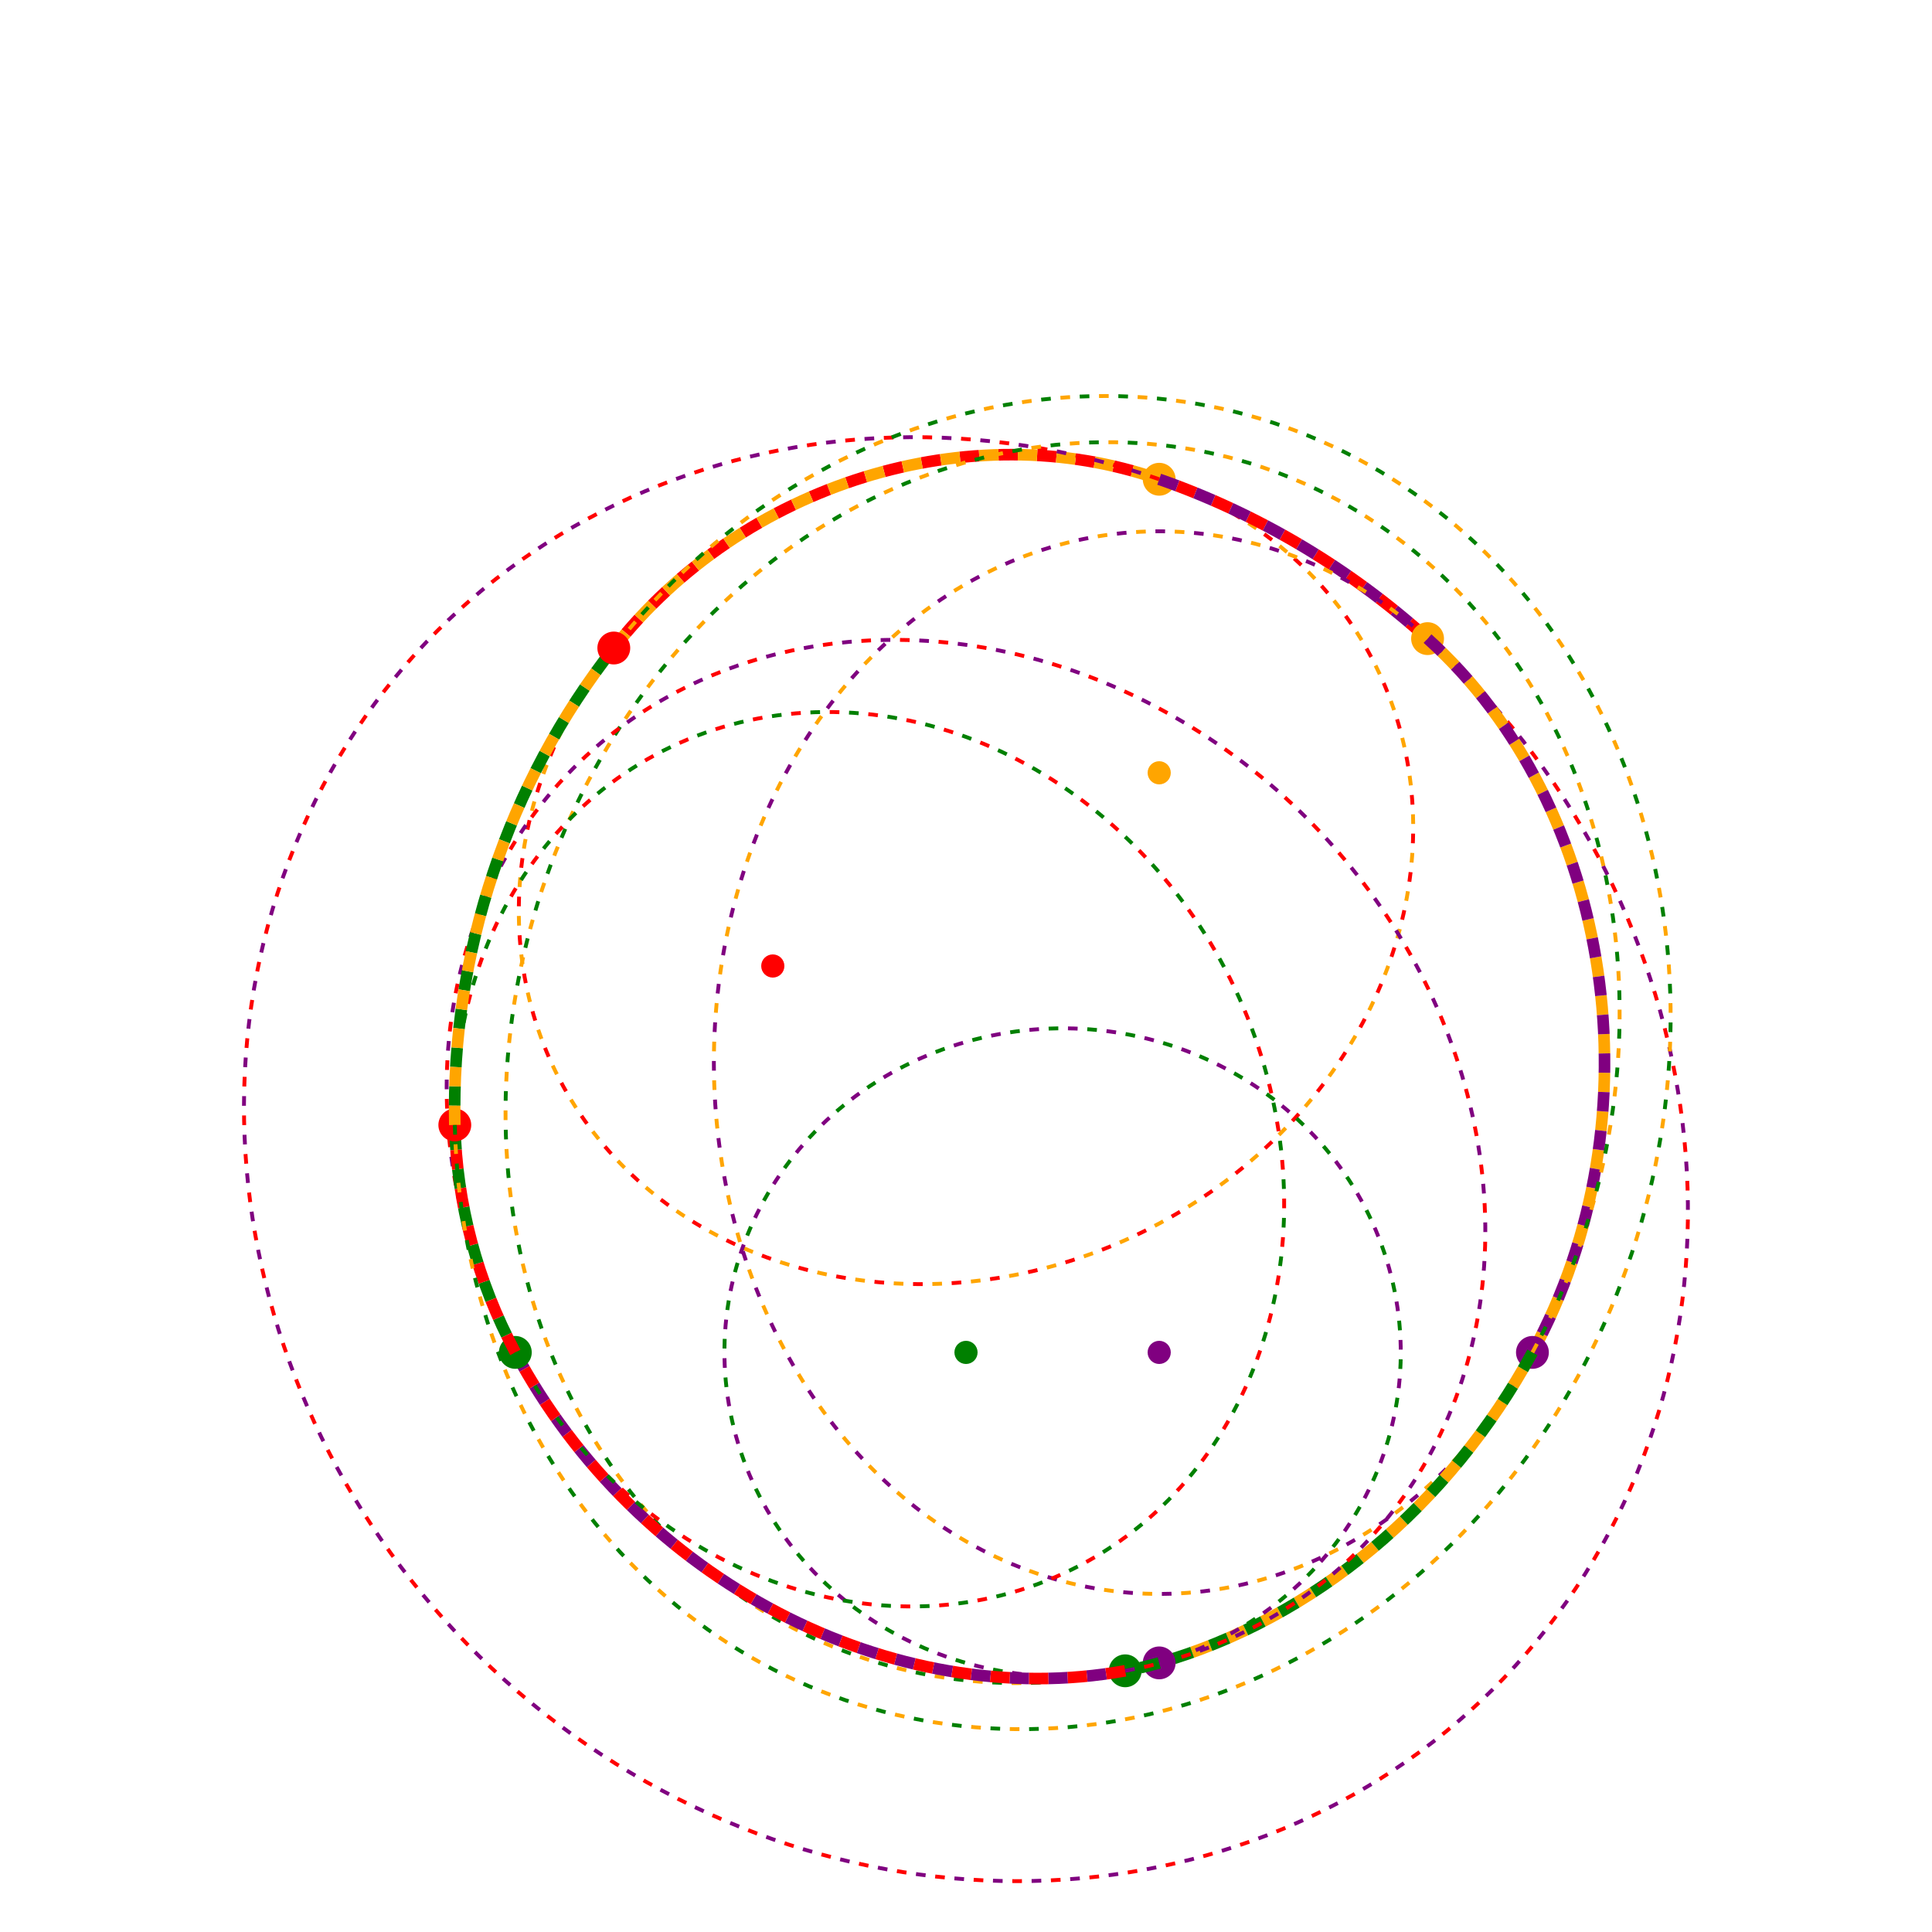
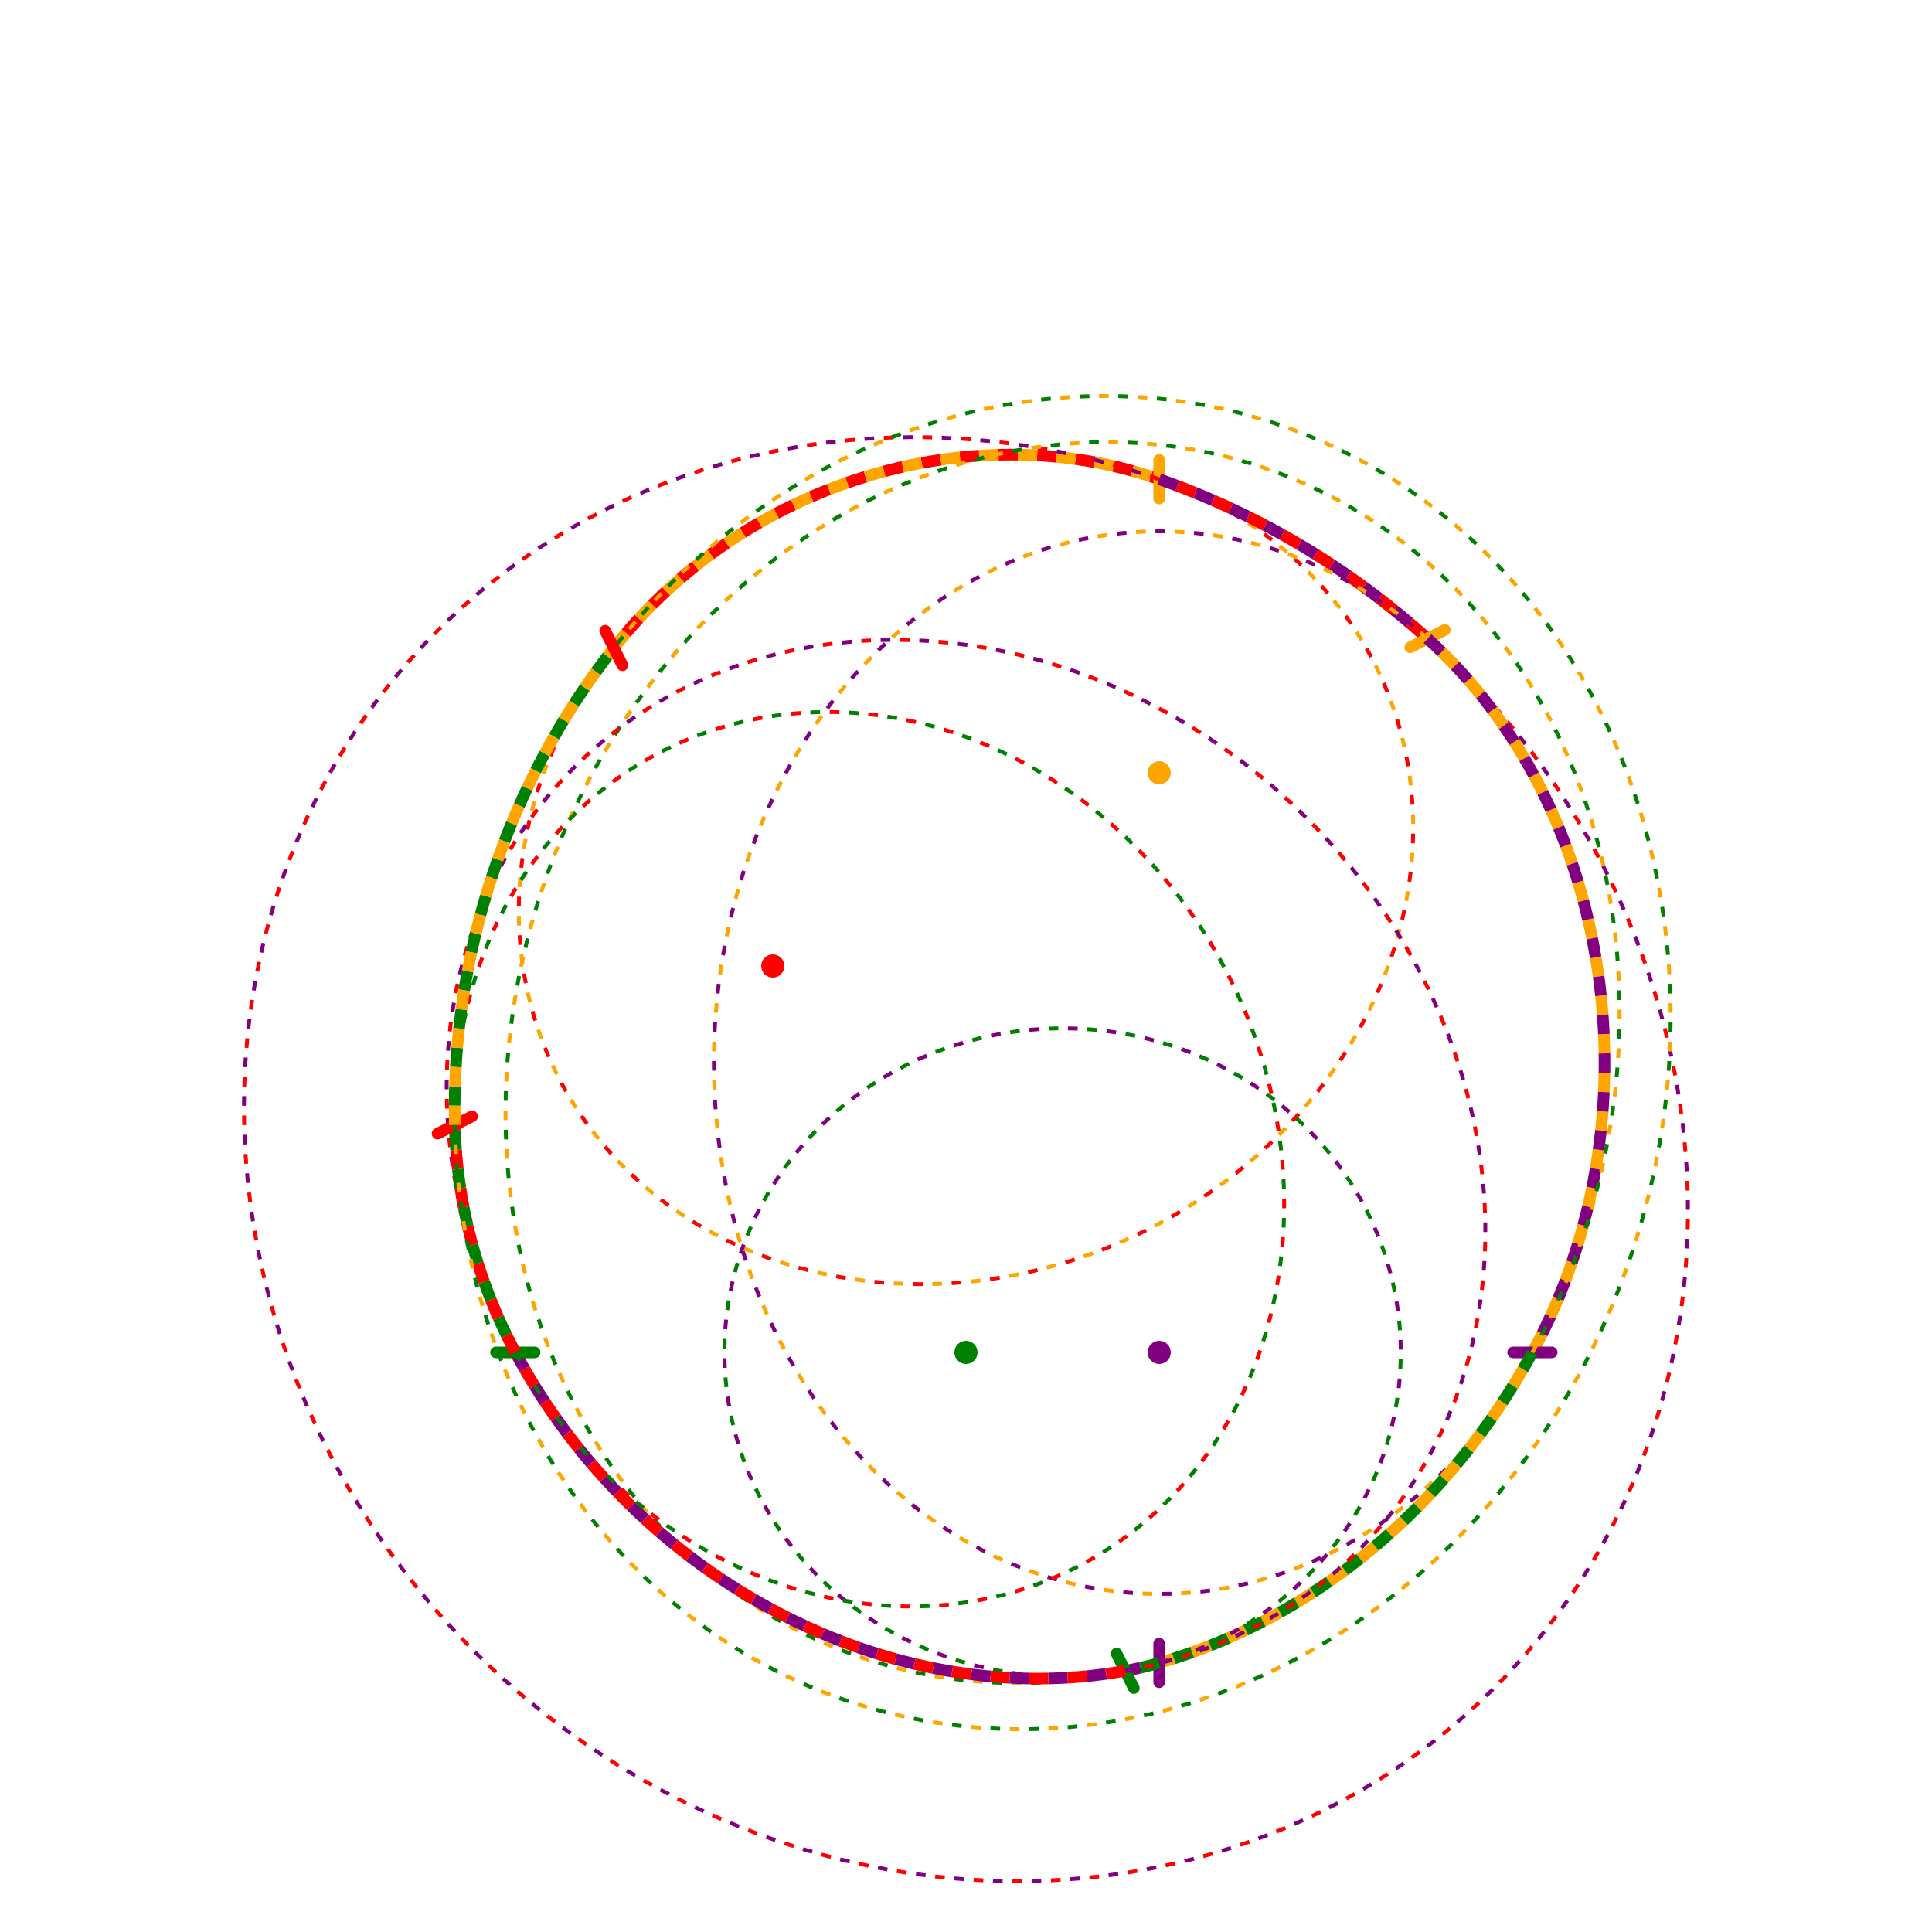
<svg xmlns="http://www.w3.org/2000/svg" baseProfile="full" height="1000" version="1.1" width="1000">
  <defs />
  <circle cx="400" cy="500" fill="red" r="5" stroke="red" stroke-width="2" />
  <circle cx="600" cy="400" fill="orange" r="5" stroke="orange" stroke-width="2" />
  <circle cx="600" cy="700" fill="purple" r="5" stroke="purple" stroke-width="2" />
  <circle cx="500" cy="700" fill="green" r="5" stroke="green" stroke-width="2" />
  <g fill="none">
    <path d="M 317.705,335.41 A 236.803,208.748 -26.565 0,1 600,248.064" stroke="red" stroke-dasharray="10,10" stroke-dashoffset="10" stroke-width="6" />
    <path d="M 317.705,335.41 A 236.803,208.748 -26.565 0,1 600,248.064" stroke="orange" stroke-dasharray="10,10" stroke-dashoffset="0" stroke-width="6" />
    <path d="M 317.705,335.41 A 236.803,208.748 -26.565 1,0 600,248.064" stroke="red" stroke-dasharray="5,15" stroke-dashoffset="0" stroke-width="2" />
    <path d="M 317.705,335.41 A 236.803,208.748 -26.565 1,0 600,248.064" stroke="orange" stroke-dasharray="5,15" stroke-dashoffset="10" stroke-width="2" />
-     <circle cx="600.0" cy="248.064" fill="orange" r="8" stroke="orange" />
+     <line fill="orange" stroke="orange" stroke-linecap="round" stroke-width="6" x1="600.0" x2="600.0" y1="258.064" y2="238.064" />
    <path d="M 600,248.064 A 386.803,360.023 45 0,1 738.904,330.548" stroke="red" stroke-dasharray="10,10" stroke-dashoffset="10" stroke-width="6" />
    <path d="M 600,248.064 A 386.803,360.023 45 0,1 738.904,330.548" stroke="purple" stroke-dasharray="10,10" stroke-dashoffset="0" stroke-width="6" />
    <path d="M 600,248.064 A 386.803,360.023 45 1,0 738.904,330.548" stroke="red" stroke-dasharray="5,15" stroke-dashoffset="0" stroke-width="2" />
    <path d="M 600,248.064 A 386.803,360.023 45 1,0 738.904,330.548" stroke="purple" stroke-dasharray="5,15" stroke-dashoffset="10" stroke-width="2" />
-     <circle cx="738.904" cy="330.548" fill="orange" r="8" stroke="orange" />
+     <line fill="orange" stroke="orange" stroke-linecap="round" stroke-width="6" x1="729.959" x2="747.848" y1="335.02" y2="326.076" />
    <path d="M 738.904,330.548 A 275,230.489 90 0,1 793.182,700" stroke="orange" stroke-dasharray="10,10" stroke-dashoffset="10" stroke-width="6" />
    <path d="M 738.904,330.548 A 275,230.489 90 0,1 793.182,700" stroke="purple" stroke-dasharray="10,10" stroke-dashoffset="0" stroke-width="6" />
    <path d="M 738.904,330.548 A 275,230.489 90 1,0 793.182,700" stroke="orange" stroke-dasharray="5,15" stroke-dashoffset="0" stroke-width="2" />
    <path d="M 738.904,330.548 A 275,230.489 90 1,0 793.182,700" stroke="purple" stroke-dasharray="5,15" stroke-dashoffset="10" stroke-width="2" />
-     <circle cx="793.182" cy="700.0" fill="purple" r="8" stroke="purple" />
+     <line fill="purple" stroke="purple" stroke-linecap="round" stroke-width="6" x1="783.182" x2="803.182" y1="700.0" y2="700.0" />
    <path d="M 793.182,700 A 325,283.945 108.435 0,1 600,860.714" stroke="orange" stroke-dasharray="10,10" stroke-dashoffset="10" stroke-width="6" />
    <path d="M 793.182,700 A 325,283.945 108.435 0,1 600,860.714" stroke="green" stroke-dasharray="10,10" stroke-dashoffset="0" stroke-width="6" />
    <path d="M 793.182,700 A 325,283.945 108.435 1,0 600,860.714" stroke="orange" stroke-dasharray="5,15" stroke-dashoffset="0" stroke-width="2" />
    <path d="M 793.182,700 A 325,283.945 108.435 1,0 600,860.714" stroke="green" stroke-dasharray="5,15" stroke-dashoffset="10" stroke-width="2" />
-     <circle cx="600" cy="860.714" fill="purple" r="8" stroke="purple" />
+     <line fill="purple" stroke="purple" stroke-linecap="round" stroke-width="6" x1="600" x2="600" y1="850.714" y2="870.714" />
    <path d="M 600,860.714 A 175,167.705 180 0,1 582.403,864.805" stroke="purple" stroke-dasharray="10,10" stroke-dashoffset="10" stroke-width="6" />
    <path d="M 600,860.714 A 175,167.705 180 0,1 582.403,864.805" stroke="green" stroke-dasharray="10,10" stroke-dashoffset="0" stroke-width="6" />
    <path d="M 600,860.714 A 175,167.705 180 1,0 582.403,864.805" stroke="purple" stroke-dasharray="5,15" stroke-dashoffset="0" stroke-width="2" />
    <path d="M 600,860.714 A 175,167.705 180 1,0 582.403,864.805" stroke="green" stroke-dasharray="5,15" stroke-dashoffset="10" stroke-width="2" />
-     <circle cx="582.403" cy="864.805" fill="green" r="8" stroke="green" />
+     <line fill="green" stroke="green" stroke-linecap="round" stroke-width="6" x1="577.931" x2="586.875" y1="855.861" y2="873.75" />
    <path d="M 582.403,864.805 A 286.803,249.512 -135 0,1 266.729,700" stroke="purple" stroke-dasharray="10,10" stroke-dashoffset="10" stroke-width="6" />
    <path d="M 582.403,864.805 A 286.803,249.512 -135 0,1 266.729,700" stroke="red" stroke-dasharray="10,10" stroke-dashoffset="0" stroke-width="6" />
    <path d="M 582.403,864.805 A 286.803,249.512 -135 1,0 266.729,700" stroke="purple" stroke-dasharray="5,15" stroke-dashoffset="0" stroke-width="2" />
    <path d="M 582.403,864.805 A 286.803,249.512 -135 1,0 266.729,700" stroke="red" stroke-dasharray="5,15" stroke-dashoffset="10" stroke-width="2" />
-     <circle cx="266.729" cy="700.0" fill="green" r="8" stroke="green" />
+     <line fill="green" stroke="green" stroke-linecap="round" stroke-width="6" x1="276.729" x2="256.729" y1="700.0" y2="700.0" />
    <path d="M 266.729,700 A 236.803,208.748 -116.565 0,1 235.41,582.295" stroke="green" stroke-dasharray="10,10" stroke-dashoffset="10" stroke-width="6" />
    <path d="M 266.729,700 A 236.803,208.748 -116.565 0,1 235.41,582.295" stroke="red" stroke-dasharray="10,10" stroke-dashoffset="0" stroke-width="6" />
    <path d="M 266.729,700 A 236.803,208.748 -116.565 1,0 235.41,582.295" stroke="green" stroke-dasharray="5,15" stroke-dashoffset="0" stroke-width="2" />
    <path d="M 266.729,700 A 236.803,208.748 -116.565 1,0 235.41,582.295" stroke="red" stroke-dasharray="5,15" stroke-dashoffset="10" stroke-width="2" />
-     <circle cx="235.41" cy="582.295" fill="red" r="8" stroke="red" />
+     <line fill="red" stroke="red" stroke-linecap="round" stroke-width="6" x1="244.354" x2="226.466" y1="577.823" y2="586.767" />
    <path d="M 235.41,582.295 A 348.607,310.687 -71.565 0,1 317.705,335.41" stroke="green" stroke-dasharray="10,10" stroke-dashoffset="10" stroke-width="6" />
    <path d="M 235.41,582.295 A 348.607,310.687 -71.565 0,1 317.705,335.41" stroke="orange" stroke-dasharray="10,10" stroke-dashoffset="0" stroke-width="6" />
    <path d="M 235.41,582.295 A 348.607,310.687 -71.565 1,0 317.705,335.41" stroke="green" stroke-dasharray="5,15" stroke-dashoffset="0" stroke-width="2" />
    <path d="M 235.41,582.295 A 348.607,310.687 -71.565 1,0 317.705,335.41" stroke="orange" stroke-dasharray="5,15" stroke-dashoffset="10" stroke-width="2" />
-     <circle cx="317.705" cy="335.41" fill="red" r="8" stroke="red" />
+     <line fill="red" stroke="red" stroke-linecap="round" stroke-width="6" x1="322.177" x2="313.233" y1="344.354" y2="326.466" />
  </g>
</svg>
